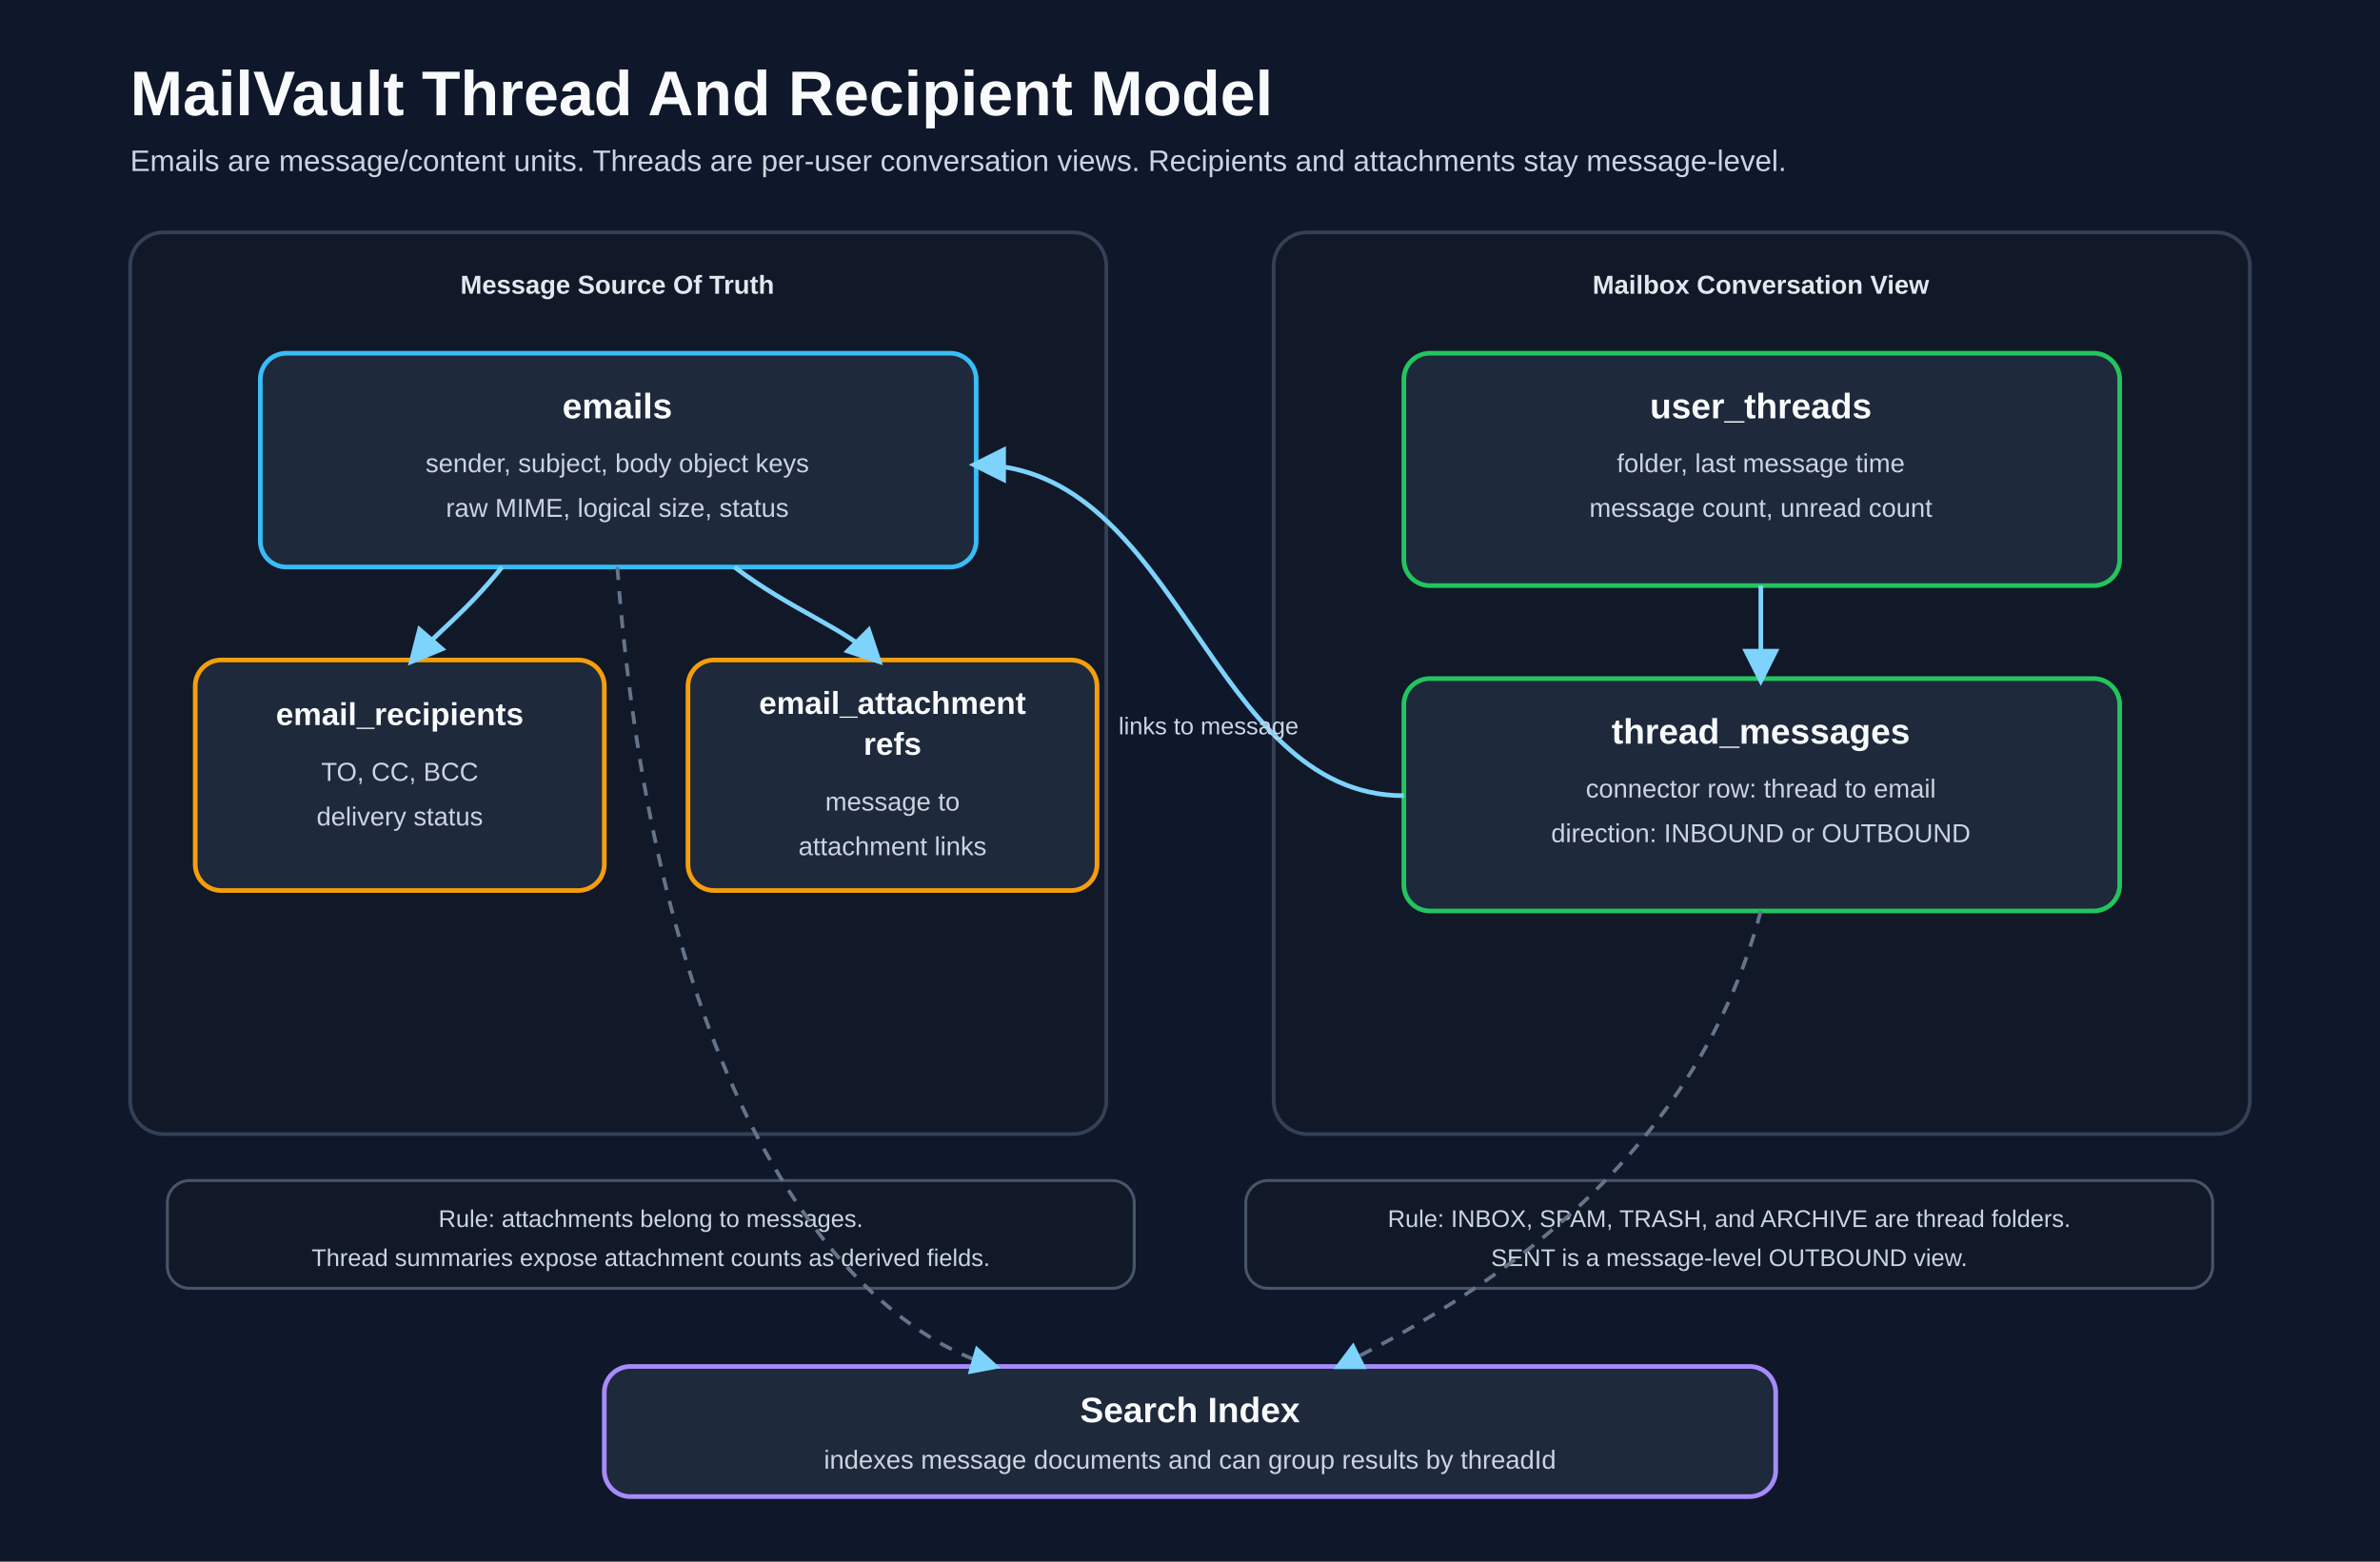
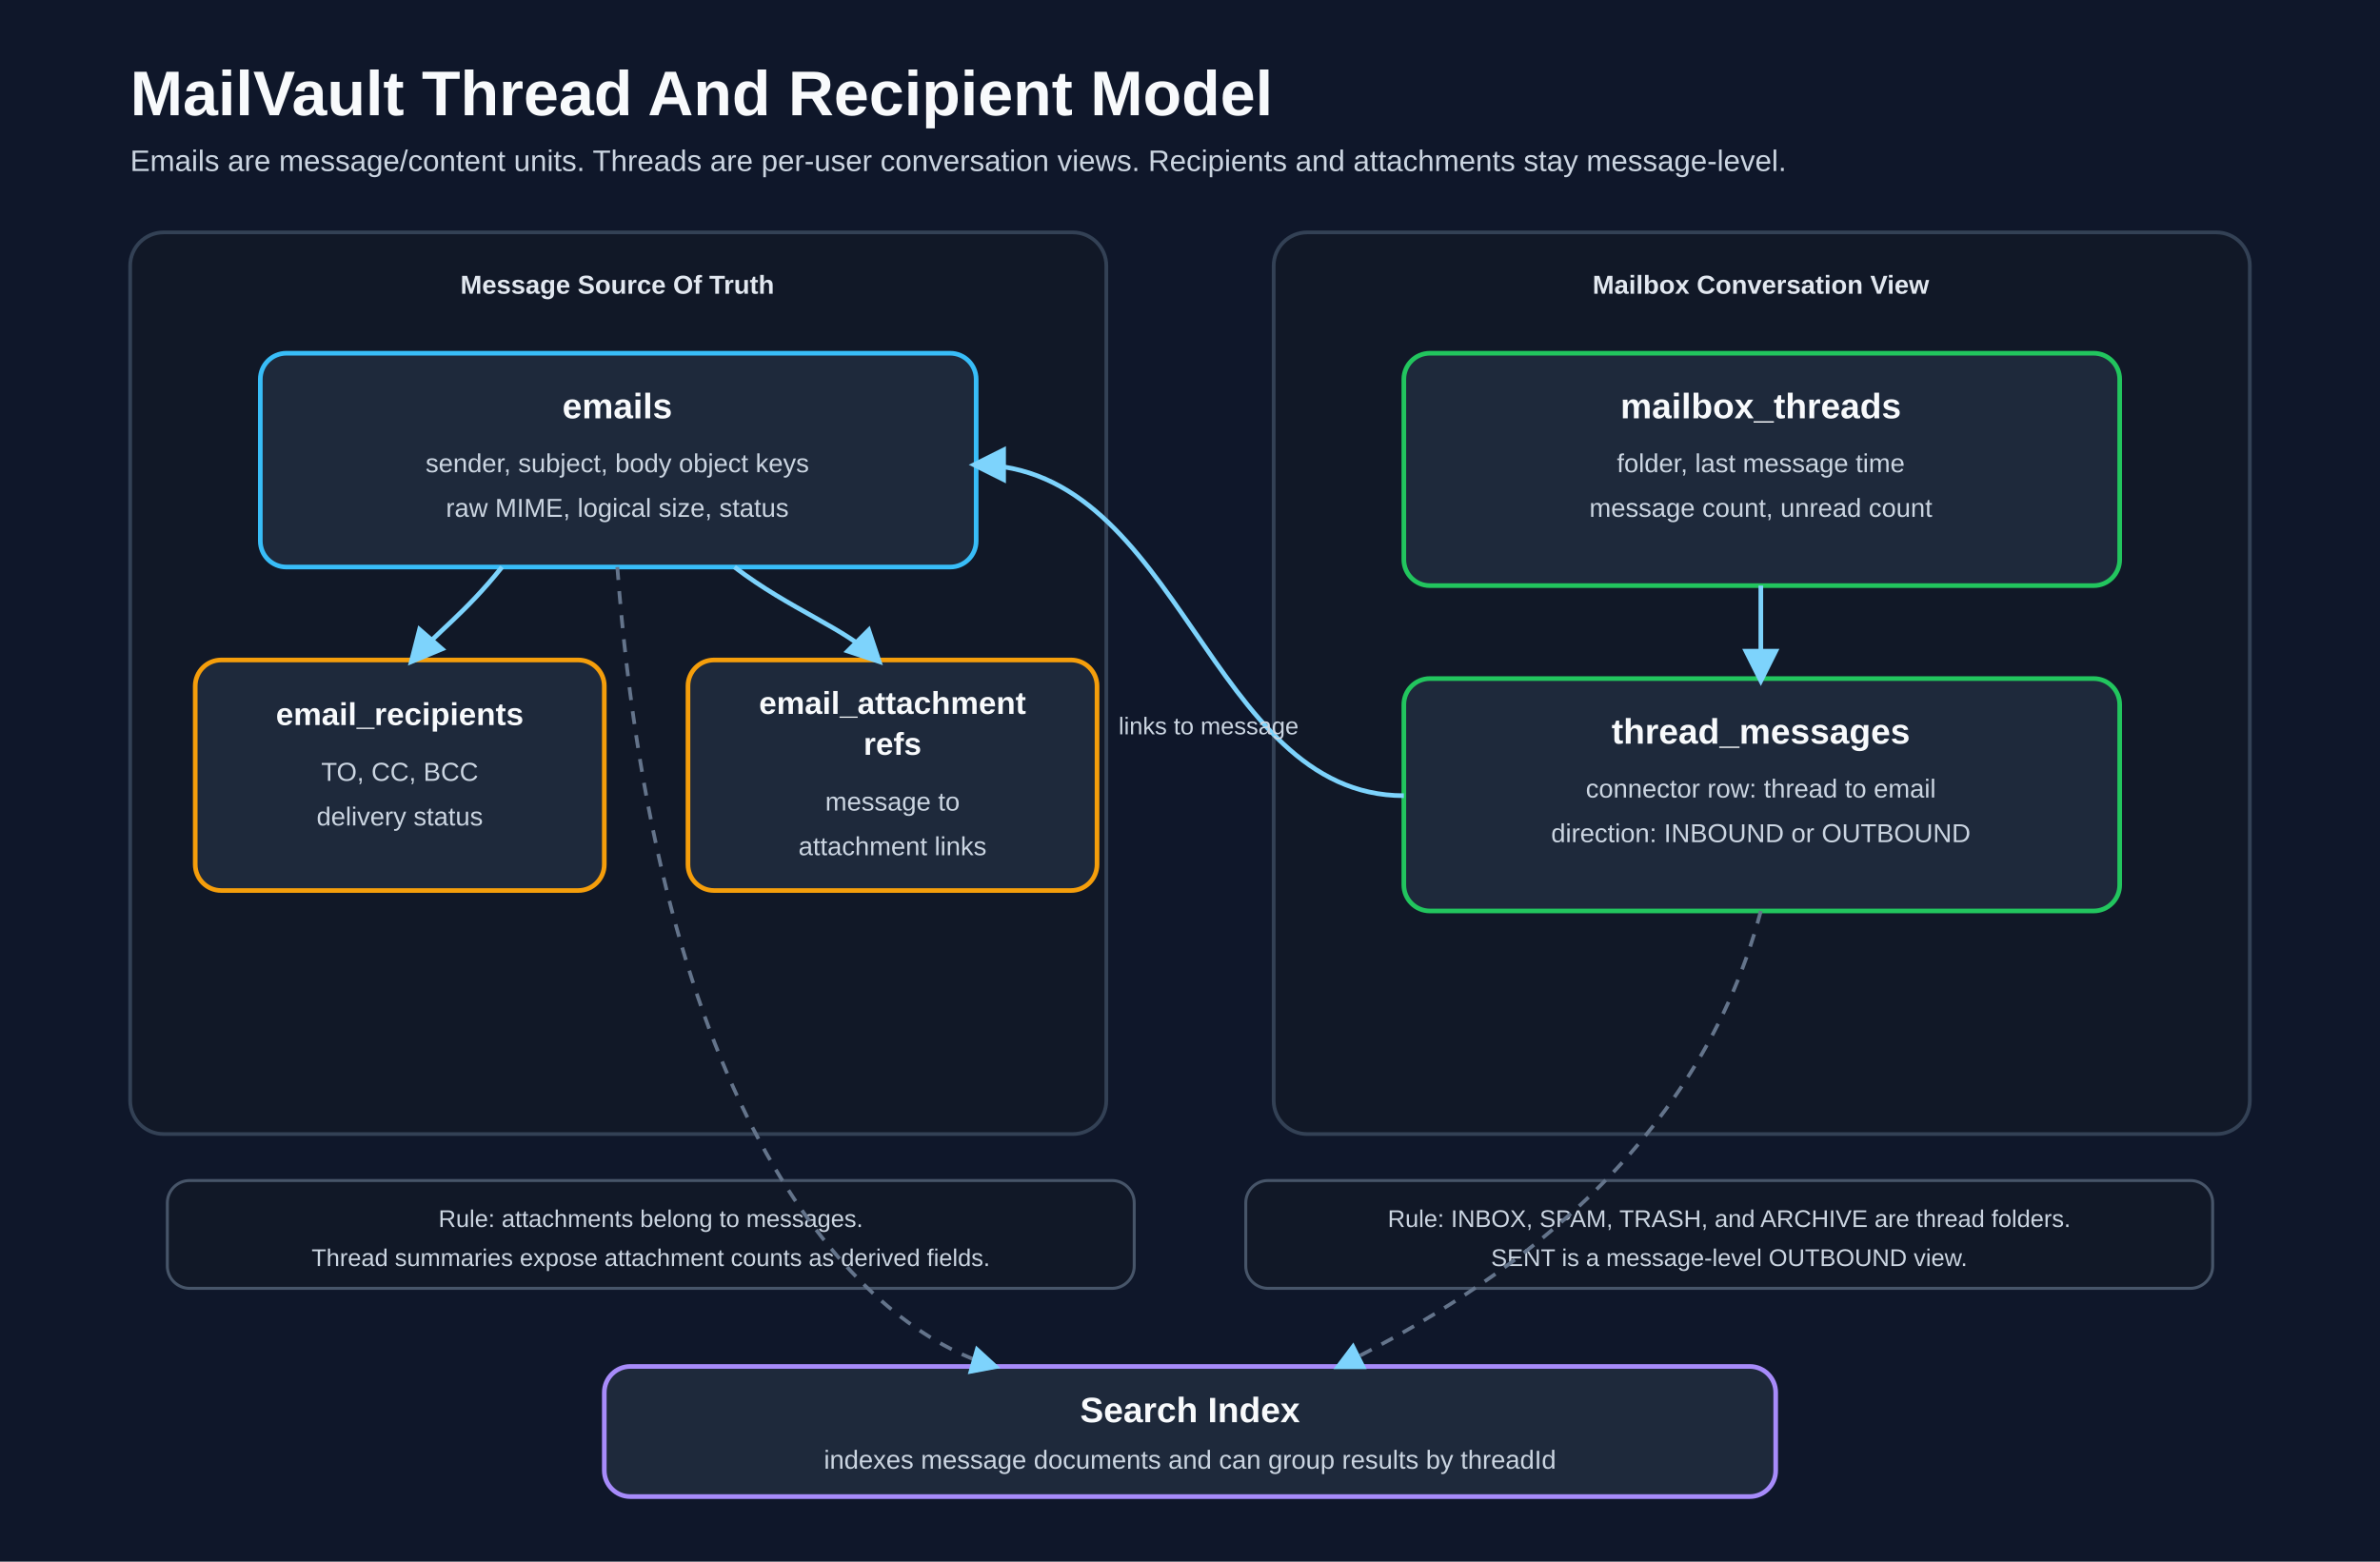
<svg xmlns="http://www.w3.org/2000/svg" width="1280" height="840" viewBox="0 0 1280 840" role="img" aria-labelledby="title desc">
  <defs>
    <marker id="arrow" viewBox="0 0 10 10" refX="8" refY="5" markerWidth="8" markerHeight="8" orient="auto-start-reverse">
      <path d="M 0 0 L 10 5 L 0 10 z" fill="#7dd3fc" />
    </marker>
    <style>
      .bg { fill: #0f172a; }
      .title { fill: #f8fafc; font: 700 34px Arial, sans-serif; }
      .subtitle { fill: #cbd5e1; font: 16px Arial, sans-serif; }
      .section { fill: #111827; stroke: #334155; stroke-width: 2; rx: 18; }
      .box { fill: #1e293b; stroke-width: 2.5; rx: 14; }
      .message { stroke: #38bdf8; }
      .thread { stroke: #22c55e; }
      .relation { stroke: #f59e0b; }
      .derived { stroke: #a78bfa; }
      .rule { fill: #111827; stroke: #475569; stroke-width: 1.6; rx: 12; }
      .boxTitle { fill: #f8fafc; font: 700 19px Arial, sans-serif; text-anchor: middle; }
      .smallTitle { fill: #f8fafc; font: 700 17px Arial, sans-serif; text-anchor: middle; }
      .boxText { fill: #cbd5e1; font: 14px Arial, sans-serif; text-anchor: middle; }
      .label { fill: #e2e8f0; font: 700 14px Arial, sans-serif; text-anchor: middle; }
      .note { fill: #cbd5e1; font: 13px Arial, sans-serif; text-anchor: middle; }
      .line { stroke: #7dd3fc; stroke-width: 2.5; fill: none; marker-end: url(#arrow); }
      .softLine { stroke: #64748b; stroke-width: 2; fill: none; stroke-dasharray: 7 6; marker-end: url(#arrow); }
    </style>
  </defs>
  <rect class="bg" width="1280" height="840" />
  <text class="title" x="70" y="62">MailVault Thread And Recipient Model</text>
  <text class="subtitle" x="70" y="92">Emails are message/content units. Threads are per-user conversation views. Recipients and attachments stay message-level.</text>
  <rect class="section" x="70" y="125" width="525" height="485" />
  <text class="label" x="332" y="158">Message Source Of Truth</text>
  <rect class="box message" x="140" y="190" width="385" height="115" />
  <text class="boxTitle" x="332" y="225">emails</text>
  <text class="boxText" x="332" y="254">sender, subject, body object keys</text>
  <text class="boxText" x="332" y="278">raw MIME, logical size, status</text>
  <rect class="box relation" x="105" y="355" width="220" height="124" />
  <text class="smallTitle" x="215" y="390">email_recipients</text>
  <text class="boxText" x="215" y="420">TO, CC, BCC</text>
  <text class="boxText" x="215" y="444">delivery status</text>
  <rect class="box relation" x="370" y="355" width="220" height="124" />
  <text class="smallTitle" x="480" y="384">email_attachment</text>
  <text class="smallTitle" x="480" y="406">refs</text>
  <text class="boxText" x="480" y="436">message to</text>
  <text class="boxText" x="480" y="460">attachment links</text>
  <path class="line" d="M 270 305 C 250 330, 235 340, 222 355" />
  <path class="line" d="M 395 305 C 425 328, 455 338, 472 355" />
  <rect class="section" x="685" y="125" width="525" height="485" />
  <text class="label" x="947" y="158">Mailbox Conversation View</text>
  <rect class="box thread" x="755" y="190" width="385" height="125" />
-   <text class="boxTitle" x="947" y="225">user_threads</text>
+   <text class="boxTitle" x="947" y="225">mailbox_threads</text>
  <text class="boxText" x="947" y="254">folder, last message time</text>
  <text class="boxText" x="947" y="278">message count, unread count</text>
  <rect class="box thread" x="755" y="365" width="385" height="125" />
  <text class="boxTitle" x="947" y="400">thread_messages</text>
  <text class="boxText" x="947" y="429">connector row: thread to email</text>
  <text class="boxText" x="947" y="453">direction: INBOUND or OUTBOUND</text>
  <path class="line" d="M 947 315 L 947 365" />
  <path class="line" d="M 755 428 C 650 428, 635 250, 525 250" />
  <text class="note" x="650" y="395">links to message</text>
  <rect class="rule" x="90" y="635" width="520" height="58" />
  <text class="note" x="350" y="660">Rule: attachments belong to messages.</text>
  <text class="note" x="350" y="681">Thread summaries expose attachment counts as derived fields.</text>
  <rect class="rule" x="670" y="635" width="520" height="58" />
  <text class="note" x="930" y="660">Rule: INBOX, SPAM, TRASH, and ARCHIVE are thread folders.</text>
  <text class="note" x="930" y="681">SENT is a message-level OUTBOUND view.</text>
  <rect class="box derived" x="325" y="735" width="630" height="70" />
  <text class="boxTitle" x="640" y="765">Search Index</text>
  <text class="boxText" x="640" y="790">indexes message documents and can group results by threadId</text>
  <path class="softLine" d="M 332 305 C 355 610, 465 715, 535 735" />
  <path class="softLine" d="M 947 490 C 910 630, 790 700, 720 735" />
</svg>
